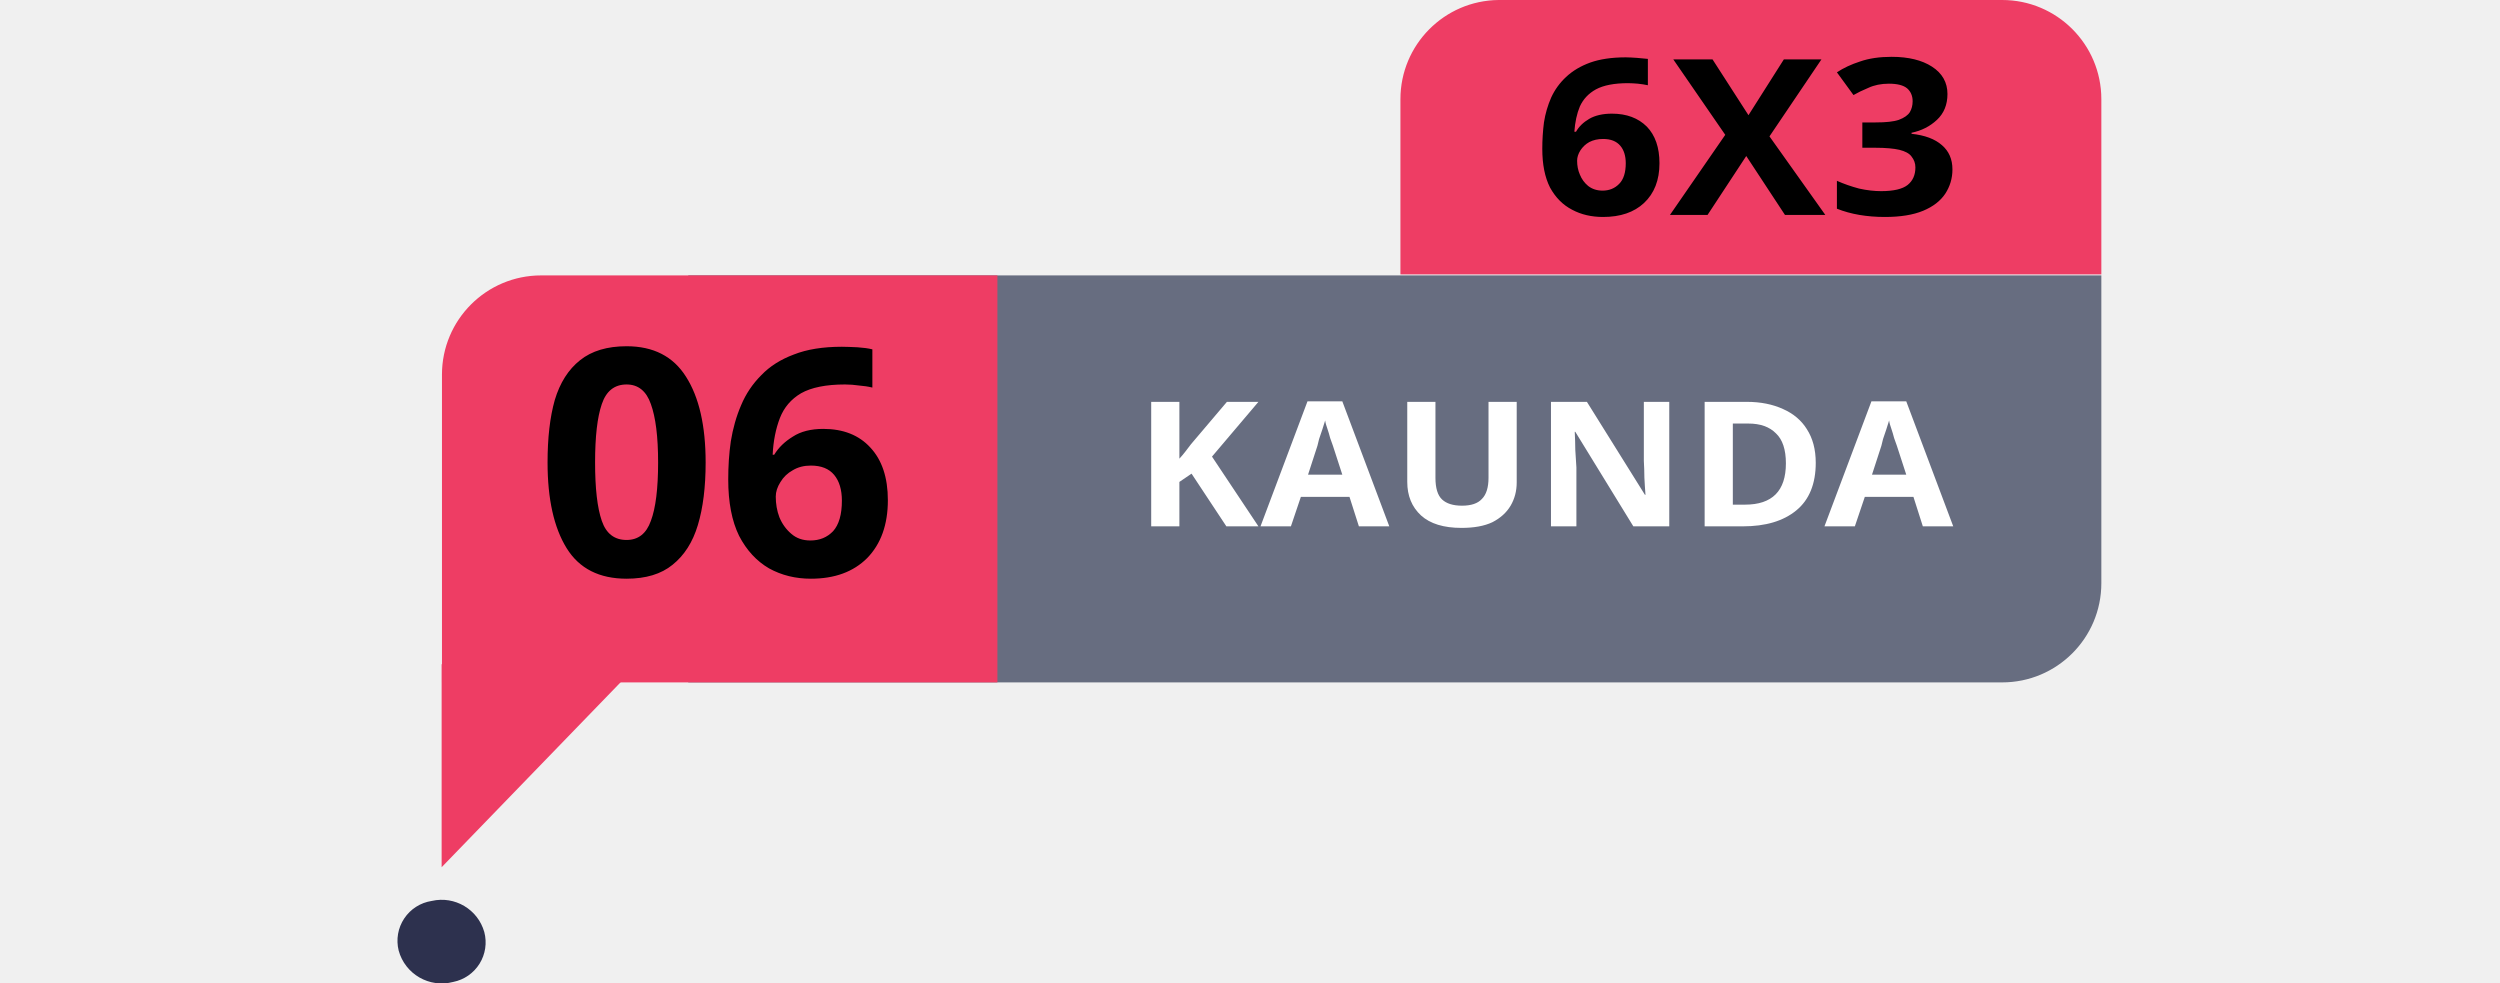
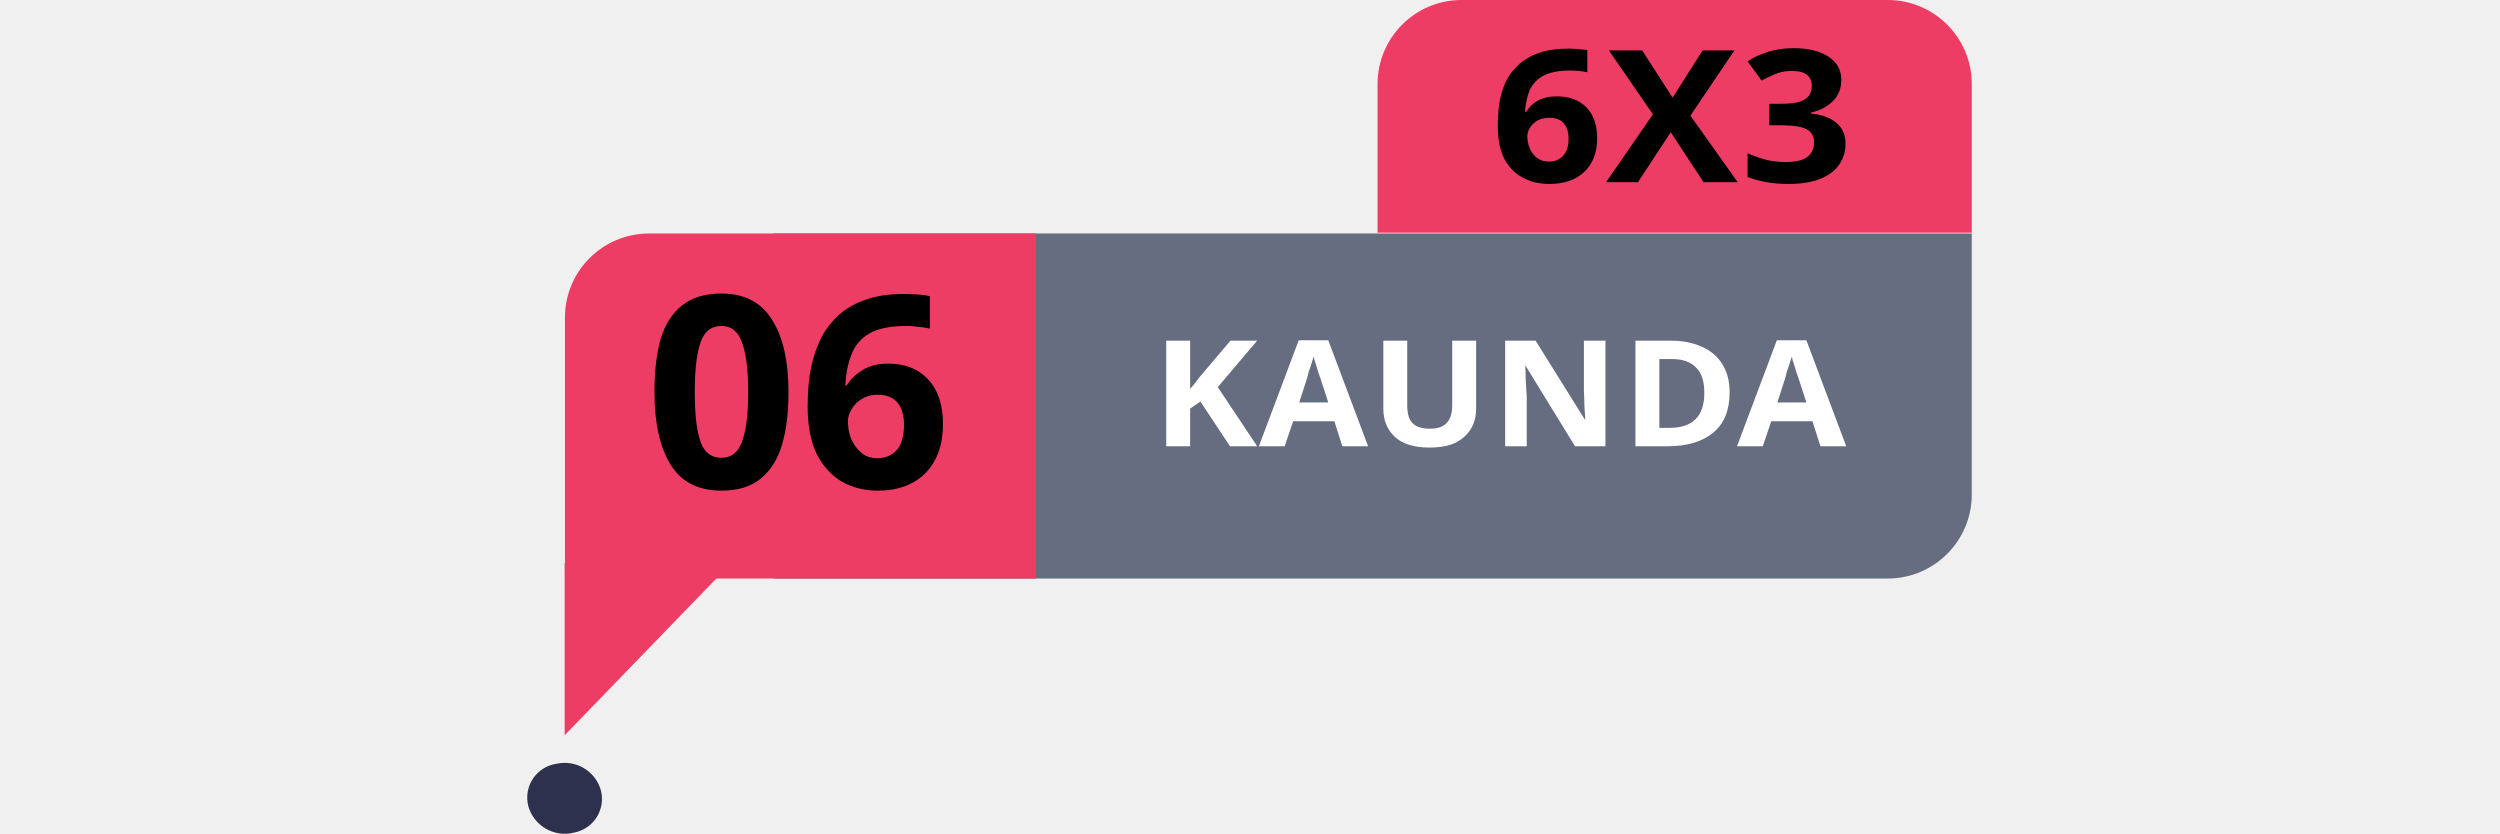
- <svg xmlns="http://www.w3.org/2000/svg" id="Layer_1" data-name="Layer 1" width="243.725" height="95.826" viewBox="0 0 51.5 29.73">
+ <svg xmlns="http://www.w3.org/2000/svg" id="Layer_1" data-name="Layer 1" width="180" height="60" viewBox="0 0 51.5 29.73">
  <defs>
    <style>.cls-1{fill:#676d80;}.cls-2{font-size:5.28px;fill:#fff;letter-spacing:0.01em;}.cls-2,.cls-4,.cls-6{font-family:ProximaNova-Bold, Proxima Nova;font-weight:700;}.cls-3{fill:#ee3d64;}.cls-4{font-size:9.58px;}.cls-5{fill:#2d314e;}.cls-6{font-size:6.6px;letter-spacing:0.01em;}</style>
  </defs>
  <path class="cls-1" d="M8.76,8.33H51.5a0,0,0,0,1,0,0v9.31a3,3,0,0,1-3,3H8.76a0,0,0,0,1,0,0V8.33A0,0,0,0,1,8.76,8.33Z" />
  <text class="cls-2" transform="translate(22.26 15.92) scale(1.07 1)">KAUNDA</text>
  <path class="cls-3" d="M4.31,8.33H18.11a0,0,0,0,1,0,0V20.64a0,0,0,0,1,0,0H1.31a0,0,0,0,1,0,0V11.33A3,3,0,0,1,4.31,8.33Z" />
  <text class="cls-4" transform="translate(4.16 17.41)">06</text>
  <path class="cls-5" d="M0,28.75A1.22,1.22,0,0,1,1,27.25a1.34,1.34,0,0,1,1.59.94,1.22,1.22,0,0,1-.94,1.51A1.35,1.35,0,0,1,0,28.75" />
  <path class="cls-3" d="M33.27,0H48.5a3,3,0,0,1,3,3V8.3a0,0,0,0,1,0,0H30.3a0,0,0,0,1,0,0V3A3,3,0,0,1,33.27,0Z" />
  <text class="cls-6" transform="translate(34.34 6.5) scale(1.07 1)">6X3</text>
  <polygon class="cls-3" points="1.3 26.23 7 20.34 1.3 20.09 1.3 26.23" />
</svg>
